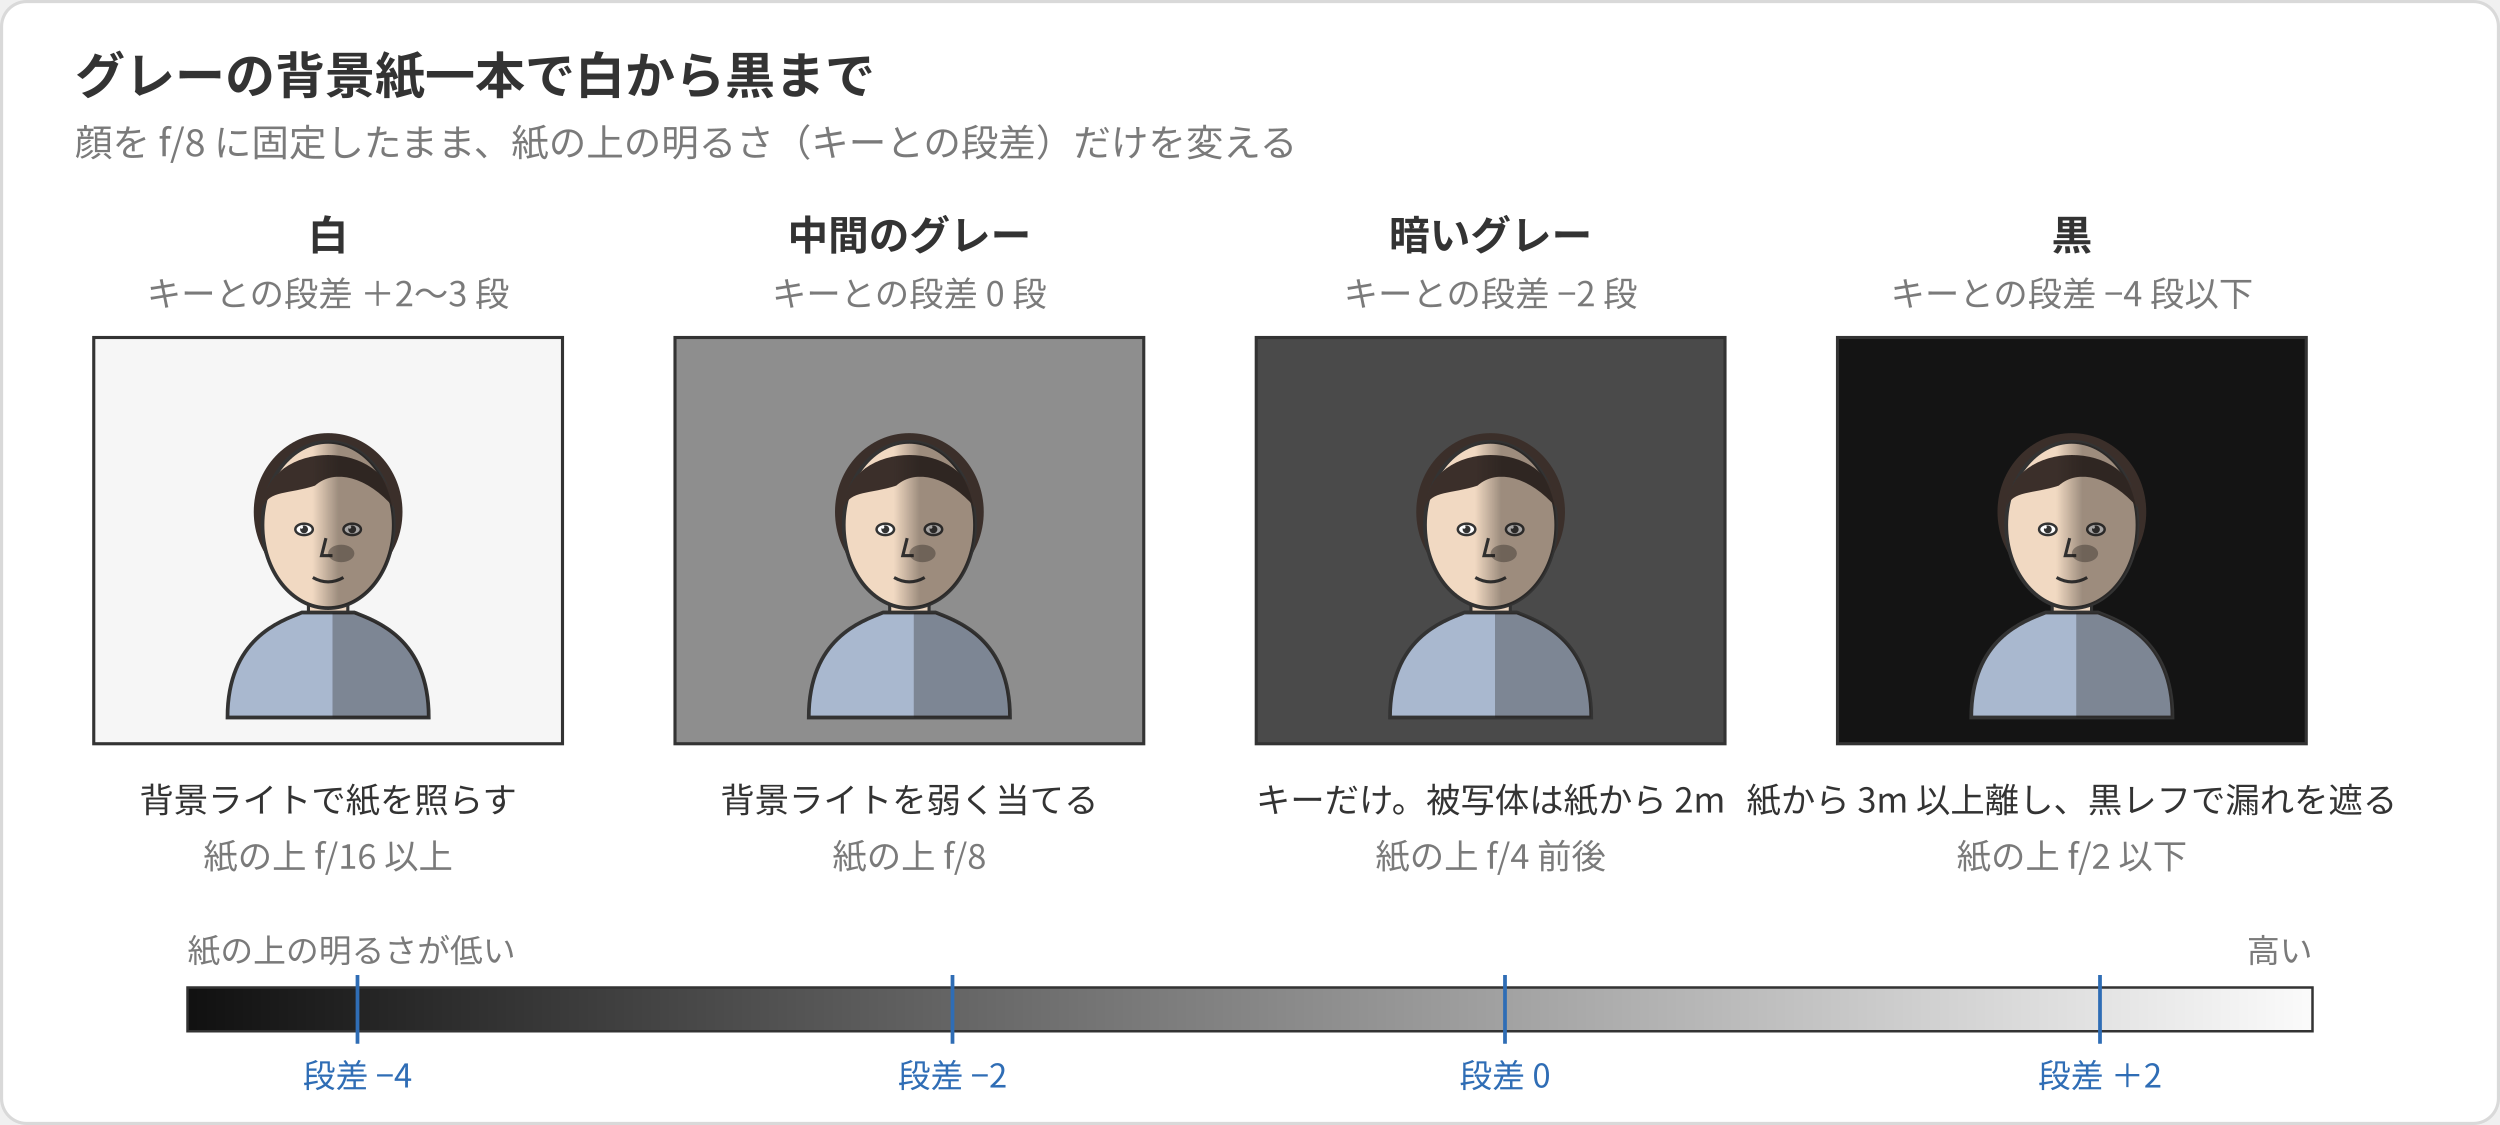
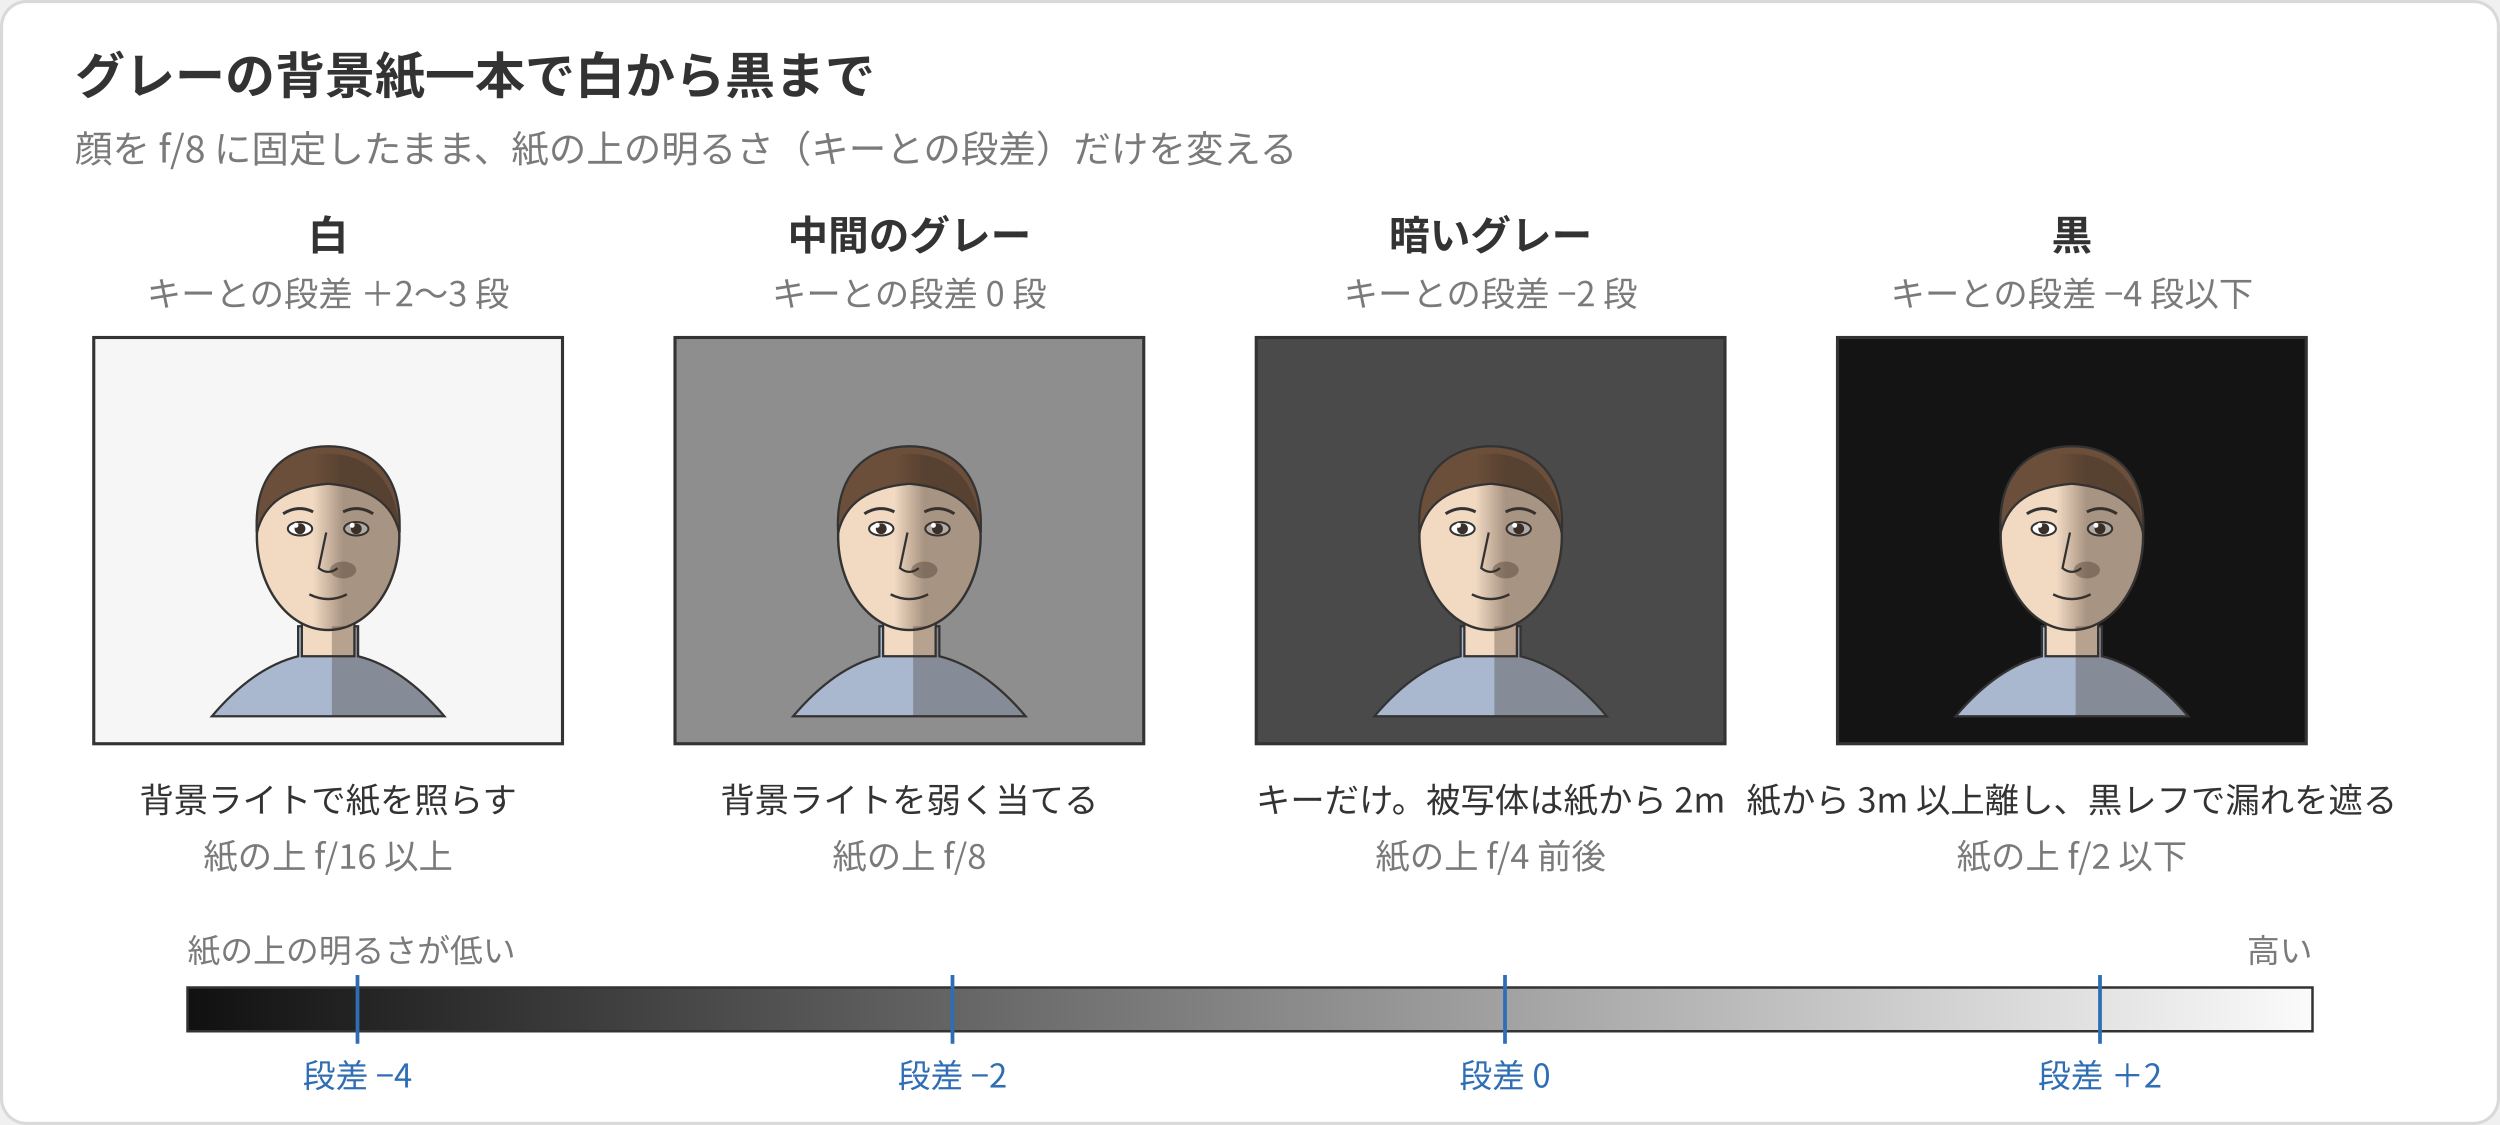
<svg xmlns="http://www.w3.org/2000/svg" viewBox="0 0 800 360" width="800" height="360" role="img" aria-label="グレーの背景紙一本で白から黒まで">
  <defs>
-     <marker id="arrow" viewBox="0 0 10 10" refX="9" refY="5" markerWidth="8" markerHeight="8" orient="auto-start-reverse">
-       <path d="M0,0 L10,5 L0,10 Z" fill="#7a7a7a" />
-     </marker>
-     <marker id="arrow-ink" viewBox="0 0 10 10" refX="9" refY="5" markerWidth="8" markerHeight="8" orient="auto-start-reverse">
-       <path d="M0,0 L10,5 L0,10 Z" fill="#333333" />
-     </marker>
-     <marker id="arrow-light" viewBox="0 0 10 10" refX="9" refY="5" markerWidth="8" markerHeight="8" orient="auto-start-reverse">
-       <path d="M0,0 L10,5 L0,10 Z" fill="#f2a900" />
-     </marker>
-     <marker id="arrow-brown" viewBox="0 0 10 10" refX="9" refY="5" markerWidth="8" markerHeight="8" orient="auto-start-reverse">
-       <path d="M0,0 L10,5 L0,10 Z" fill="#b3541e" />
-     </marker>
    <filter id="blur" x="-30%" y="-30%" width="160%" height="160%">
      <feGaussianBlur stdDeviation="4" />
    </filter>
+     <clipPath id="frame1">
+       <rect x="30" y="108" width="150" height="130" />
+     </clipPath>
+     <clipPath id="face2">
+       <path d="M0,-48 C24,-48 38,-30 38,-4 C38,22 22,46 0,46 C-22,46 -38,22 -38,-4 C-38,-30 -24,-48 0,-48 Z" />
+     </clipPath>
+     <clipPath id="body3">
+       <path d="M-62,92 Q-40,66 -16,60 L-16,44 L16,44 L16,60 Q40,66 62,92 Z" />
+     </clipPath>
+     <linearGradient id="grad4" x1="0" y1="0" x2="1" y2="0">
+       <stop offset="0.4" stop-color="#3a2c22" stop-opacity="0" />
+       <stop offset="0.6" stop-color="#3a2c22" stop-opacity="0.4" />
+       <stop offset="1" stop-color="#3a2c22" stop-opacity="0.4" />
+     </linearGradient>
+     <clipPath id="frame5">
+       <rect x="216" y="108" width="150" height="130" />
+     </clipPath>
+     <clipPath id="face6">
+       <path d="M0,-48 C24,-48 38,-30 38,-4 C38,22 22,46 0,46 C-22,46 -38,22 -38,-4 C-38,-30 -24,-48 0,-48 Z" />
+     </clipPath>
+     <clipPath id="body7">
+       <path d="M-62,92 Q-40,66 -16,60 L-16,44 L16,44 L16,60 Q40,66 62,92 Z" />
+     </clipPath>
+     <linearGradient id="grad8" x1="0" y1="0" x2="1" y2="0">
+       <stop offset="0.4" stop-color="#3a2c22" stop-opacity="0" />
+       <stop offset="0.6" stop-color="#3a2c22" stop-opacity="0.4" />
+       <stop offset="1" stop-color="#3a2c22" stop-opacity="0.4" />
+     </linearGradient>
+     <clipPath id="frame9">
+       <rect x="402" y="108" width="150" height="130" />
+     </clipPath>
+     <clipPath id="face10">
+       <path d="M0,-48 C24,-48 38,-30 38,-4 C38,22 22,46 0,46 C-22,46 -38,22 -38,-4 C-38,-30 -24,-48 0,-48 Z" />
+     </clipPath>
+     <clipPath id="body11">
+       <path d="M-62,92 Q-40,66 -16,60 L-16,44 L16,44 L16,60 Q40,66 62,92 Z" />
+     </clipPath>
+     <linearGradient id="grad12" x1="0" y1="0" x2="1" y2="0">
+       <stop offset="0.4" stop-color="#3a2c22" stop-opacity="0" />
+       <stop offset="0.6" stop-color="#3a2c22" stop-opacity="0.4" />
+       <stop offset="1" stop-color="#3a2c22" stop-opacity="0.4" />
+     </linearGradient>
+     <clipPath id="frame13">
+       <rect x="588" y="108" width="150" height="130" />
+     </clipPath>
+     <clipPath id="face14">
+       <path d="M0,-48 C24,-48 38,-30 38,-4 C38,22 22,46 0,46 C-22,46 -38,22 -38,-4 C-38,-30 -24,-48 0,-48 Z" />
+     </clipPath>
+     <clipPath id="body15">
+       <path d="M-62,92 Q-40,66 -16,60 L-16,44 L16,44 L16,60 Q40,66 62,92 Z" />
+     </clipPath>
+     <linearGradient id="grad16" x1="0" y1="0" x2="1" y2="0">
+       <stop offset="0.4" stop-color="#3a2c22" stop-opacity="0" />
+       <stop offset="0.6" stop-color="#3a2c22" stop-opacity="0.4" />
+       <stop offset="1" stop-color="#3a2c22" stop-opacity="0.4" />
+     </linearGradient>
+     <linearGradient id="gray17" x1="0" y1="0" x2="1" y2="0">
+       <stop offset="0" stop-color="#111" />
+       <stop offset="1" stop-color="#fafafa" />
+     </linearGradient>
  </defs>
  <rect x="0.5" y="0.5" width="799" height="359" rx="8" fill="#ffffff" stroke="#d9d9d9" />
  <text x="24.0" y="30.0" font-family="'Noto Sans JP','Noto Sans CJK JP','Hiragino Sans','Yu Gothic','Meiryo',sans-serif" font-size="16" text-anchor="start" fill="#333333" font-weight="bold">
    <tspan x="24.0" dy="0">グレーの背景紙一本で白から黒まで</tspan>
  </text>
-   <text x="24.0" y="50.0" font-family="'Noto Sans JP','Noto Sans CJK JP','Hiragino Sans','Yu Gothic','Meiryo',sans-serif" font-size="12" text-anchor="start" fill="#7a7a7a" font-weight="normal">
+   <text x="24.0" y="52.0" font-family="'Noto Sans JP','Noto Sans CJK JP','Hiragino Sans','Yu Gothic','Meiryo',sans-serif" font-size="12" text-anchor="start" fill="#7a7a7a" font-weight="normal">
    <tspan x="24.0" dy="0">顔を f/8 に固定したまま、紙の上の明るさ（キーとの段差）だけを変える</tspan>
  </text>
  <text x="105.0" y="80.0" font-family="'Noto Sans JP','Noto Sans CJK JP','Hiragino Sans','Yu Gothic','Meiryo',sans-serif" font-size="13" text-anchor="middle" fill="#333333" font-weight="bold">
    <tspan x="105.0" dy="0">白</tspan>
  </text>
  <text x="105.0" y="98.0" font-family="'Noto Sans JP','Noto Sans CJK JP','Hiragino Sans','Yu Gothic','Meiryo',sans-serif" font-size="11" text-anchor="middle" fill="#7a7a7a" font-weight="normal">
    <tspan x="105.0" dy="0">キーとの段差 ＋2〜3 段</tspan>
  </text>
-   <rect x="30" y="108" width="150" height="130" fill="#f6f6f6" stroke="#333333" stroke-width="1" />
-   <g transform="translate(105.0,168.0)">
-     <defs>
-       <clipPath id="faceg0">
-         <ellipse cx="0" cy="0" rx="21.0" ry="26.6" />
-       </clipPath>
-       <linearGradient id="gradg0" x1="0" y1="0" x2="1" y2="0">
-         <stop offset="0.38" stop-color="#1e1a17" stop-opacity="0" />
-         <stop offset="0.58" stop-color="#1e1a17" stop-opacity="0.4" />
-         <stop offset="1" stop-color="#1e1a17" stop-opacity="0.4" />
-       </linearGradient>
-       <clipPath id="bodyg0">
-         <path d="M-32.2,61.6 C-32.2,36.4 -15.4,30.8 -8.4,28.0 L8.4,28.0 C15.4,30.8 32.2,36.4 32.2,61.6 Z" />
-       </clipPath>
-     </defs>
-     <rect x="-6.3" y="19.6" width="12.6" height="11.2" fill="#f1d9c2" stroke="#333333" stroke-width="1" />
-     <path d="M-32.2,61.6 C-32.2,36.4 -15.4,30.8 -8.4,28.0 L8.4,28.0 C15.4,30.8 32.2,36.4 32.2,61.6 Z" fill="#a9b8cf" stroke="#333333" stroke-width="1.2" />
-     <ellipse cx="0" cy="-4.2" rx="23.8" ry="25.2" fill="#3b2f2a" />
-     <ellipse cx="0" cy="0" rx="21.0" ry="26.6" fill="#f1d9c2" stroke="#333333" stroke-width="1.2" />
-     <path d="M-21.0,-5.6 C-19.6,-28.0 19.6,-28.0 21.0,-5.6 C12.6,-15.4 2.1,-18.2 -4.2,-12.6 C-12.6,-9.8 -18.9,-11.2 -21.0,-5.6 Z" fill="#3b2f2a" />
-     <ellipse cx="-7.7" cy="1.4" rx="2.8" ry="1.82" fill="#fff" stroke="#333333" stroke-width="0.8" />
-     <circle cx="-7.7" cy="1.4" r="1.26" fill="#333333" />
-     <circle cx="-8.5" cy="0.7" r="0.49" fill="#fff" />
-     <ellipse cx="7.7" cy="1.4" rx="2.8" ry="1.82" fill="#fff" stroke="#333333" stroke-width="0.8" />
-     <circle cx="7.7" cy="1.4" r="1.26" fill="#333333" />
-     <circle cx="6.9" cy="0.7" r="0.49" fill="#fff" />
-     <path d="M-0.7,4.2 L-2.1,9.8 L1.4,9.8" fill="none" stroke="#333333" stroke-width="1" />
-     <path d="M-4.9,16.8 Q0,19.6 4.9,16.8" fill="none" stroke="#333333" stroke-width="1" />
-     <ellipse cx="4.2" cy="9.1" rx="4.2" ry="2.8" fill="#1e1a17" opacity="0.36" />
-     <rect x="-21.0" y="-26.6" width="42.0" height="53.2" fill="url(#gradg0)" clip-path="url(#faceg0)" />
-     <rect x="1.4" y="28.0" width="32.2" height="35.0" fill="#1e1a17" opacity="0.32" clip-path="url(#bodyg0)" />
+   <rect x="30.0" y="108.0" width="150.0" height="130.0" rx="0" fill="#f6f6f6" stroke="#333333" stroke-width="1" />
+   <g clip-path="url(#frame1)">
+     <g transform="translate(105.0,174.0) scale(0.6)">
+       <path d="M-62,92 Q-40,66 -16,60 L-16,44 L16,44 L16,60 Q40,66 62,92 Z" fill="#a9b8cf" stroke="#333333" stroke-width="1.2" />
+       <rect x="-14" y="30" width="28" height="30" fill="#f1d9c2" stroke="#333333" stroke-width="1.2" />
+       <path d="M0,-48 C24,-48 38,-30 38,-4 C38,22 22,46 0,46 C-22,46 -38,22 -38,-4 C-38,-30 -24,-48 0,-48 Z" fill="#f1d9c2" stroke="#333333" stroke-width="1.3" />
+       <path d="M-38,-6 C-40,-40 -20,-52 0,-52 C20,-52 40,-40 38,-6 C34,-22 22,-30 0,-32 C-22,-30 -34,-22 -38,-6 Z" fill="#6b4f3a" stroke="#333333" stroke-width="1.2" />
+       <path d="M-24,-16 Q-16,-21 -8,-17" fill="none" stroke="#333333" stroke-width="1.6" />
+       <path d="M8,-17 Q16,-21 24,-16" fill="none" stroke="#333333" stroke-width="1.6" />
+       <ellipse cx="-15" cy="-8" rx="6.5" ry="3.6" fill="#fff" stroke="#333333" stroke-width="1.1" />
+       <circle cx="-15" cy="-8" r="2.9" fill="#3b2f2a" />
+       <ellipse cx="15" cy="-8" rx="6.5" ry="3.6" fill="#fff" stroke="#333333" stroke-width="1.1" />
+       <circle cx="15" cy="-8" r="2.9" fill="#3b2f2a" />
+       <path d="M-1,-6 L-5,13 Q0,17 5,13" fill="none" stroke="#333333" stroke-width="1.2" />
+       <path d="M-10,27 Q0,32 10,27" fill="none" stroke="#333333" stroke-width="1.3" />
+     </g>
+     <g clip-path="url(#face2)" transform="translate(105.0,174.0) scale(0.6)">
+       <rect x="-40" y="-60" width="80" height="120" fill="url(#grad4)" />
+       <ellipse cx="8" cy="14" rx="7" ry="4.5" fill="#3a2c22" opacity="0.36" />
+     </g>
+     <g clip-path="url(#body3)" transform="translate(105.0,174.0) scale(0.6)">
+       <rect x="2" y="40" width="70" height="60" fill="#3a2c22" opacity="0.32" />
+     </g>
+     <circle cx="94.7" cy="168.1" r="0.8" fill="#fff" />
+     <circle cx="112.7" cy="168.1" r="0.8" fill="#fff" />
  </g>
  <text x="105.0" y="260.0" font-family="'Noto Sans JP','Noto Sans CJK JP','Hiragino Sans','Yu Gothic','Meiryo',sans-serif" font-size="11" text-anchor="middle" fill="#333333" font-weight="normal">
    <tspan x="105.0" dy="0">背景ライトで紙を照らす</tspan>
  </text>
  <text x="105.0" y="278.0" font-family="'Noto Sans JP','Noto Sans CJK JP','Hiragino Sans','Yu Gothic','Meiryo',sans-serif" font-size="11" text-anchor="middle" fill="#7a7a7a" font-weight="normal">
    <tspan x="105.0" dy="0">紙の上 f/16 以上</tspan>
  </text>
  <text x="291.0" y="80.0" font-family="'Noto Sans JP','Noto Sans CJK JP','Hiragino Sans','Yu Gothic','Meiryo',sans-serif" font-size="13" text-anchor="middle" fill="#333333" font-weight="bold">
    <tspan x="291.0" dy="0">中間のグレー</tspan>
  </text>
  <text x="291.0" y="98.0" font-family="'Noto Sans JP','Noto Sans CJK JP','Hiragino Sans','Yu Gothic','Meiryo',sans-serif" font-size="11" text-anchor="middle" fill="#7a7a7a" font-weight="normal">
    <tspan x="291.0" dy="0">キーとの段差 0 段</tspan>
  </text>
-   <rect x="216" y="108" width="150" height="130" fill="#8e8e8e" stroke="#333333" stroke-width="1" />
-   <g transform="translate(291.0,168.0)">
-     <defs>
-       <clipPath id="faceg1">
-         <ellipse cx="0" cy="0" rx="21.0" ry="26.6" />
-       </clipPath>
-       <linearGradient id="gradg1" x1="0" y1="0" x2="1" y2="0">
-         <stop offset="0.38" stop-color="#1e1a17" stop-opacity="0" />
-         <stop offset="0.58" stop-color="#1e1a17" stop-opacity="0.4" />
-         <stop offset="1" stop-color="#1e1a17" stop-opacity="0.4" />
-       </linearGradient>
-       <clipPath id="bodyg1">
-         <path d="M-32.2,61.6 C-32.2,36.4 -15.4,30.8 -8.4,28.0 L8.4,28.0 C15.4,30.8 32.2,36.4 32.2,61.6 Z" />
-       </clipPath>
-     </defs>
-     <rect x="-6.3" y="19.6" width="12.6" height="11.2" fill="#f1d9c2" stroke="#333333" stroke-width="1" />
-     <path d="M-32.2,61.6 C-32.2,36.4 -15.4,30.8 -8.4,28.0 L8.4,28.0 C15.4,30.8 32.2,36.4 32.2,61.6 Z" fill="#a9b8cf" stroke="#333333" stroke-width="1.2" />
-     <ellipse cx="0" cy="-4.2" rx="23.8" ry="25.2" fill="#3b2f2a" />
-     <ellipse cx="0" cy="0" rx="21.0" ry="26.6" fill="#f1d9c2" stroke="#333333" stroke-width="1.2" />
-     <path d="M-21.0,-5.6 C-19.6,-28.0 19.6,-28.0 21.0,-5.6 C12.6,-15.4 2.1,-18.2 -4.2,-12.6 C-12.6,-9.8 -18.9,-11.2 -21.0,-5.6 Z" fill="#3b2f2a" />
-     <ellipse cx="-7.7" cy="1.4" rx="2.8" ry="1.82" fill="#fff" stroke="#333333" stroke-width="0.8" />
-     <circle cx="-7.7" cy="1.4" r="1.26" fill="#333333" />
-     <circle cx="-8.5" cy="0.7" r="0.49" fill="#fff" />
-     <ellipse cx="7.7" cy="1.4" rx="2.8" ry="1.82" fill="#fff" stroke="#333333" stroke-width="0.8" />
-     <circle cx="7.7" cy="1.4" r="1.26" fill="#333333" />
-     <circle cx="6.9" cy="0.7" r="0.49" fill="#fff" />
-     <path d="M-0.7,4.2 L-2.1,9.8 L1.4,9.8" fill="none" stroke="#333333" stroke-width="1" />
-     <path d="M-4.9,16.8 Q0,19.6 4.9,16.8" fill="none" stroke="#333333" stroke-width="1" />
-     <ellipse cx="4.2" cy="9.1" rx="4.2" ry="2.8" fill="#1e1a17" opacity="0.36" />
-     <rect x="-21.0" y="-26.6" width="42.0" height="53.2" fill="url(#gradg1)" clip-path="url(#faceg1)" />
-     <rect x="1.4" y="28.0" width="32.2" height="35.0" fill="#1e1a17" opacity="0.32" clip-path="url(#bodyg1)" />
+   <rect x="216.0" y="108.0" width="150.0" height="130.0" rx="0" fill="#8e8e8e" stroke="#333333" stroke-width="1" />
+   <g clip-path="url(#frame5)">
+     <g transform="translate(291.0,174.0) scale(0.6)">
+       <path d="M-62,92 Q-40,66 -16,60 L-16,44 L16,44 L16,60 Q40,66 62,92 Z" fill="#a9b8cf" stroke="#333333" stroke-width="1.2" />
+       <rect x="-14" y="30" width="28" height="30" fill="#f1d9c2" stroke="#333333" stroke-width="1.2" />
+       <path d="M0,-48 C24,-48 38,-30 38,-4 C38,22 22,46 0,46 C-22,46 -38,22 -38,-4 C-38,-30 -24,-48 0,-48 Z" fill="#f1d9c2" stroke="#333333" stroke-width="1.3" />
+       <path d="M-38,-6 C-40,-40 -20,-52 0,-52 C20,-52 40,-40 38,-6 C34,-22 22,-30 0,-32 C-22,-30 -34,-22 -38,-6 Z" fill="#6b4f3a" stroke="#333333" stroke-width="1.2" />
+       <path d="M-24,-16 Q-16,-21 -8,-17" fill="none" stroke="#333333" stroke-width="1.6" />
+       <path d="M8,-17 Q16,-21 24,-16" fill="none" stroke="#333333" stroke-width="1.6" />
+       <ellipse cx="-15" cy="-8" rx="6.5" ry="3.6" fill="#fff" stroke="#333333" stroke-width="1.1" />
+       <circle cx="-15" cy="-8" r="2.9" fill="#3b2f2a" />
+       <ellipse cx="15" cy="-8" rx="6.5" ry="3.6" fill="#fff" stroke="#333333" stroke-width="1.1" />
+       <circle cx="15" cy="-8" r="2.9" fill="#3b2f2a" />
+       <path d="M-1,-6 L-5,13 Q0,17 5,13" fill="none" stroke="#333333" stroke-width="1.2" />
+       <path d="M-10,27 Q0,32 10,27" fill="none" stroke="#333333" stroke-width="1.3" />
+     </g>
+     <g clip-path="url(#face6)" transform="translate(291.0,174.0) scale(0.6)">
+       <rect x="-40" y="-60" width="80" height="120" fill="url(#grad8)" />
+       <ellipse cx="8" cy="14" rx="7" ry="4.5" fill="#3a2c22" opacity="0.36" />
+     </g>
+     <g clip-path="url(#body7)" transform="translate(291.0,174.0) scale(0.6)">
+       <rect x="2" y="40" width="70" height="60" fill="#3a2c22" opacity="0.32" />
+     </g>
+     <circle cx="280.7" cy="168.1" r="0.8" fill="#fff" />
+     <circle cx="298.7" cy="168.1" r="0.8" fill="#fff" />
  </g>
  <text x="291.0" y="260.0" font-family="'Noto Sans JP','Noto Sans CJK JP','Hiragino Sans','Yu Gothic','Meiryo',sans-serif" font-size="11" text-anchor="middle" fill="#333333" font-weight="normal">
    <tspan x="291.0" dy="0">背景ライトを弱く当てる</tspan>
  </text>
  <text x="291.0" y="278.0" font-family="'Noto Sans JP','Noto Sans CJK JP','Hiragino Sans','Yu Gothic','Meiryo',sans-serif" font-size="11" text-anchor="middle" fill="#7a7a7a" font-weight="normal">
    <tspan x="291.0" dy="0">紙の上 f/8</tspan>
  </text>
  <text x="477.0" y="80.0" font-family="'Noto Sans JP','Noto Sans CJK JP','Hiragino Sans','Yu Gothic','Meiryo',sans-serif" font-size="13" text-anchor="middle" fill="#333333" font-weight="bold">
    <tspan x="477.0" dy="0">暗いグレー</tspan>
  </text>
  <text x="477.0" y="98.0" font-family="'Noto Sans JP','Noto Sans CJK JP','Hiragino Sans','Yu Gothic','Meiryo',sans-serif" font-size="11" text-anchor="middle" fill="#7a7a7a" font-weight="normal">
    <tspan x="477.0" dy="0">キーとの段差 −2 段</tspan>
  </text>
-   <rect x="402" y="108" width="150" height="130" fill="#4a4a4a" stroke="#333333" stroke-width="1" />
-   <g transform="translate(477.0,168.0)">
-     <defs>
-       <clipPath id="faceg2">
-         <ellipse cx="0" cy="0" rx="21.0" ry="26.6" />
-       </clipPath>
-       <linearGradient id="gradg2" x1="0" y1="0" x2="1" y2="0">
-         <stop offset="0.38" stop-color="#1e1a17" stop-opacity="0" />
-         <stop offset="0.58" stop-color="#1e1a17" stop-opacity="0.4" />
-         <stop offset="1" stop-color="#1e1a17" stop-opacity="0.4" />
-       </linearGradient>
-       <clipPath id="bodyg2">
-         <path d="M-32.2,61.6 C-32.2,36.4 -15.4,30.8 -8.4,28.0 L8.4,28.0 C15.4,30.8 32.2,36.4 32.2,61.6 Z" />
-       </clipPath>
-     </defs>
-     <rect x="-6.3" y="19.6" width="12.6" height="11.2" fill="#f1d9c2" stroke="#333333" stroke-width="1" />
-     <path d="M-32.2,61.6 C-32.2,36.4 -15.4,30.8 -8.4,28.0 L8.4,28.0 C15.4,30.8 32.2,36.4 32.2,61.6 Z" fill="#a9b8cf" stroke="#333333" stroke-width="1.2" />
-     <ellipse cx="0" cy="-4.2" rx="23.8" ry="25.2" fill="#3b2f2a" />
-     <ellipse cx="0" cy="0" rx="21.0" ry="26.6" fill="#f1d9c2" stroke="#333333" stroke-width="1.2" />
-     <path d="M-21.0,-5.6 C-19.6,-28.0 19.6,-28.0 21.0,-5.6 C12.6,-15.4 2.1,-18.2 -4.2,-12.6 C-12.6,-9.8 -18.9,-11.2 -21.0,-5.6 Z" fill="#3b2f2a" />
-     <ellipse cx="-7.7" cy="1.4" rx="2.8" ry="1.82" fill="#fff" stroke="#333333" stroke-width="0.8" />
-     <circle cx="-7.7" cy="1.4" r="1.26" fill="#333333" />
-     <circle cx="-8.5" cy="0.7" r="0.49" fill="#fff" />
-     <ellipse cx="7.7" cy="1.4" rx="2.8" ry="1.82" fill="#fff" stroke="#333333" stroke-width="0.8" />
-     <circle cx="7.7" cy="1.4" r="1.26" fill="#333333" />
-     <circle cx="6.9" cy="0.7" r="0.49" fill="#fff" />
-     <path d="M-0.7,4.2 L-2.1,9.8 L1.4,9.8" fill="none" stroke="#333333" stroke-width="1" />
-     <path d="M-4.9,16.8 Q0,19.6 4.9,16.8" fill="none" stroke="#333333" stroke-width="1" />
-     <ellipse cx="4.2" cy="9.1" rx="4.2" ry="2.8" fill="#1e1a17" opacity="0.36" />
-     <rect x="-21.0" y="-26.6" width="42.0" height="53.2" fill="url(#gradg2)" clip-path="url(#faceg2)" />
-     <rect x="1.4" y="28.0" width="32.2" height="35.0" fill="#1e1a17" opacity="0.32" clip-path="url(#bodyg2)" />
+   <rect x="402.0" y="108.0" width="150.0" height="130.0" rx="0" fill="#4a4a4a" stroke="#333333" stroke-width="1" />
+   <g clip-path="url(#frame9)">
+     <g transform="translate(477.0,174.0) scale(0.6)">
+       <path d="M-62,92 Q-40,66 -16,60 L-16,44 L16,44 L16,60 Q40,66 62,92 Z" fill="#a9b8cf" stroke="#333333" stroke-width="1.2" />
+       <rect x="-14" y="30" width="28" height="30" fill="#f1d9c2" stroke="#333333" stroke-width="1.2" />
+       <path d="M0,-48 C24,-48 38,-30 38,-4 C38,22 22,46 0,46 C-22,46 -38,22 -38,-4 C-38,-30 -24,-48 0,-48 Z" fill="#f1d9c2" stroke="#333333" stroke-width="1.3" />
+       <path d="M-38,-6 C-40,-40 -20,-52 0,-52 C20,-52 40,-40 38,-6 C34,-22 22,-30 0,-32 C-22,-30 -34,-22 -38,-6 Z" fill="#6b4f3a" stroke="#333333" stroke-width="1.2" />
+       <path d="M-24,-16 Q-16,-21 -8,-17" fill="none" stroke="#333333" stroke-width="1.6" />
+       <path d="M8,-17 Q16,-21 24,-16" fill="none" stroke="#333333" stroke-width="1.6" />
+       <ellipse cx="-15" cy="-8" rx="6.5" ry="3.6" fill="#fff" stroke="#333333" stroke-width="1.1" />
+       <circle cx="-15" cy="-8" r="2.9" fill="#3b2f2a" />
+       <ellipse cx="15" cy="-8" rx="6.5" ry="3.6" fill="#fff" stroke="#333333" stroke-width="1.1" />
+       <circle cx="15" cy="-8" r="2.9" fill="#3b2f2a" />
+       <path d="M-1,-6 L-5,13 Q0,17 5,13" fill="none" stroke="#333333" stroke-width="1.2" />
+       <path d="M-10,27 Q0,32 10,27" fill="none" stroke="#333333" stroke-width="1.3" />
+     </g>
+     <g clip-path="url(#face10)" transform="translate(477.0,174.0) scale(0.6)">
+       <rect x="-40" y="-60" width="80" height="120" fill="url(#grad12)" />
+       <ellipse cx="8" cy="14" rx="7" ry="4.5" fill="#3a2c22" opacity="0.36" />
+     </g>
+     <g clip-path="url(#body11)" transform="translate(477.0,174.0) scale(0.6)">
+       <rect x="2" y="40" width="70" height="60" fill="#3a2c22" opacity="0.32" />
+     </g>
+     <circle cx="466.7" cy="168.1" r="0.8" fill="#fff" />
+     <circle cx="484.7" cy="168.1" r="0.8" fill="#fff" />
  </g>
  <text x="477.0" y="260.0" font-family="'Noto Sans JP','Noto Sans CJK JP','Hiragino Sans','Yu Gothic','Meiryo',sans-serif" font-size="11" text-anchor="middle" fill="#333333" font-weight="normal">
    <tspan x="477.0" dy="0">キーだけ。被写体は紙から 2m</tspan>
  </text>
  <text x="477.0" y="278.0" font-family="'Noto Sans JP','Noto Sans CJK JP','Hiragino Sans','Yu Gothic','Meiryo',sans-serif" font-size="11" text-anchor="middle" fill="#7a7a7a" font-weight="normal">
    <tspan x="477.0" dy="0">紙の上 f/4 前後</tspan>
  </text>
  <text x="663.0" y="80.0" font-family="'Noto Sans JP','Noto Sans CJK JP','Hiragino Sans','Yu Gothic','Meiryo',sans-serif" font-size="13" text-anchor="middle" fill="#333333" font-weight="bold">
    <tspan x="663.0" dy="0">黒</tspan>
  </text>
  <text x="663.0" y="98.0" font-family="'Noto Sans JP','Noto Sans CJK JP','Hiragino Sans','Yu Gothic','Meiryo',sans-serif" font-size="11" text-anchor="middle" fill="#7a7a7a" font-weight="normal">
    <tspan x="663.0" dy="0">キーとの段差 −4 段以下</tspan>
  </text>
-   <rect x="588" y="108" width="150" height="130" fill="#141414" stroke="#333333" stroke-width="1" />
-   <g transform="translate(663.0,168.0)">
-     <defs>
-       <clipPath id="faceg3">
-         <ellipse cx="0" cy="0" rx="21.0" ry="26.6" />
-       </clipPath>
-       <linearGradient id="gradg3" x1="0" y1="0" x2="1" y2="0">
-         <stop offset="0.38" stop-color="#1e1a17" stop-opacity="0" />
-         <stop offset="0.58" stop-color="#1e1a17" stop-opacity="0.4" />
-         <stop offset="1" stop-color="#1e1a17" stop-opacity="0.4" />
-       </linearGradient>
-       <clipPath id="bodyg3">
-         <path d="M-32.2,61.6 C-32.2,36.4 -15.4,30.8 -8.4,28.0 L8.4,28.0 C15.4,30.8 32.2,36.4 32.2,61.6 Z" />
-       </clipPath>
-     </defs>
-     <rect x="-6.3" y="19.6" width="12.6" height="11.2" fill="#f1d9c2" stroke="#333333" stroke-width="1" />
-     <path d="M-32.2,61.6 C-32.2,36.4 -15.4,30.8 -8.4,28.0 L8.4,28.0 C15.4,30.8 32.2,36.4 32.2,61.6 Z" fill="#a9b8cf" stroke="#333333" stroke-width="1.2" />
-     <ellipse cx="0" cy="-4.2" rx="23.8" ry="25.2" fill="#3b2f2a" />
-     <ellipse cx="0" cy="0" rx="21.0" ry="26.6" fill="#f1d9c2" stroke="#333333" stroke-width="1.2" />
-     <path d="M-21.0,-5.6 C-19.6,-28.0 19.6,-28.0 21.0,-5.6 C12.6,-15.4 2.1,-18.2 -4.2,-12.6 C-12.6,-9.8 -18.9,-11.2 -21.0,-5.6 Z" fill="#3b2f2a" />
-     <ellipse cx="-7.7" cy="1.4" rx="2.8" ry="1.82" fill="#fff" stroke="#333333" stroke-width="0.8" />
-     <circle cx="-7.7" cy="1.4" r="1.26" fill="#333333" />
-     <circle cx="-8.5" cy="0.7" r="0.49" fill="#fff" />
-     <ellipse cx="7.7" cy="1.4" rx="2.8" ry="1.82" fill="#fff" stroke="#333333" stroke-width="0.8" />
-     <circle cx="7.7" cy="1.4" r="1.26" fill="#333333" />
-     <circle cx="6.9" cy="0.7" r="0.49" fill="#fff" />
-     <path d="M-0.7,4.2 L-2.1,9.8 L1.4,9.8" fill="none" stroke="#333333" stroke-width="1" />
-     <path d="M-4.9,16.8 Q0,19.6 4.9,16.8" fill="none" stroke="#333333" stroke-width="1" />
-     <ellipse cx="4.2" cy="9.1" rx="4.2" ry="2.8" fill="#1e1a17" opacity="0.36" />
-     <rect x="-21.0" y="-26.6" width="42.0" height="53.2" fill="url(#gradg3)" clip-path="url(#faceg3)" />
-     <rect x="1.4" y="28.0" width="32.2" height="35.0" fill="#1e1a17" opacity="0.32" clip-path="url(#bodyg3)" />
+   <rect x="588.0" y="108.0" width="150.0" height="130.0" rx="0" fill="#141414" stroke="#333333" stroke-width="1" />
+   <g clip-path="url(#frame13)">
+     <g transform="translate(663.0,174.0) scale(0.6)">
+       <path d="M-62,92 Q-40,66 -16,60 L-16,44 L16,44 L16,60 Q40,66 62,92 Z" fill="#a9b8cf" stroke="#333333" stroke-width="1.2" />
+       <rect x="-14" y="30" width="28" height="30" fill="#f1d9c2" stroke="#333333" stroke-width="1.2" />
+       <path d="M0,-48 C24,-48 38,-30 38,-4 C38,22 22,46 0,46 C-22,46 -38,22 -38,-4 C-38,-30 -24,-48 0,-48 Z" fill="#f1d9c2" stroke="#333333" stroke-width="1.3" />
+       <path d="M-38,-6 C-40,-40 -20,-52 0,-52 C20,-52 40,-40 38,-6 C34,-22 22,-30 0,-32 C-22,-30 -34,-22 -38,-6 Z" fill="#6b4f3a" stroke="#333333" stroke-width="1.2" />
+       <path d="M-24,-16 Q-16,-21 -8,-17" fill="none" stroke="#333333" stroke-width="1.6" />
+       <path d="M8,-17 Q16,-21 24,-16" fill="none" stroke="#333333" stroke-width="1.6" />
+       <ellipse cx="-15" cy="-8" rx="6.5" ry="3.6" fill="#fff" stroke="#333333" stroke-width="1.1" />
+       <circle cx="-15" cy="-8" r="2.9" fill="#3b2f2a" />
+       <ellipse cx="15" cy="-8" rx="6.5" ry="3.6" fill="#fff" stroke="#333333" stroke-width="1.1" />
+       <circle cx="15" cy="-8" r="2.9" fill="#3b2f2a" />
+       <path d="M-1,-6 L-5,13 Q0,17 5,13" fill="none" stroke="#333333" stroke-width="1.2" />
+       <path d="M-10,27 Q0,32 10,27" fill="none" stroke="#333333" stroke-width="1.3" />
+     </g>
+     <g clip-path="url(#face14)" transform="translate(663.0,174.0) scale(0.6)">
+       <rect x="-40" y="-60" width="80" height="120" fill="url(#grad16)" />
+       <ellipse cx="8" cy="14" rx="7" ry="4.5" fill="#3a2c22" opacity="0.36" />
+     </g>
+     <g clip-path="url(#body15)" transform="translate(663.0,174.0) scale(0.6)">
+       <rect x="2" y="40" width="70" height="60" fill="#3a2c22" opacity="0.32" />
+     </g>
+     <circle cx="652.7" cy="168.1" r="0.8" fill="#fff" />
+     <circle cx="670.7" cy="168.1" r="0.8" fill="#fff" />
  </g>
  <text x="663.0" y="260.0" font-family="'Noto Sans JP','Noto Sans CJK JP','Hiragino Sans','Yu Gothic','Meiryo',sans-serif" font-size="11" text-anchor="middle" fill="#333333" font-weight="normal">
    <tspan x="663.0" dy="0">紙から 3m 以上離し、黒レフで漏れを遮る</tspan>
  </text>
  <text x="663.0" y="278.0" font-family="'Noto Sans JP','Noto Sans CJK JP','Hiragino Sans','Yu Gothic','Meiryo',sans-serif" font-size="11" text-anchor="middle" fill="#7a7a7a" font-weight="normal">
    <tspan x="663.0" dy="0">紙の上 f/2 以下</tspan>
  </text>
-   <defs>
-     <linearGradient id="gray" x1="0" y1="0" x2="1" y2="0">
-       <stop offset="0" stop-color="#111" />
-       <stop offset="1" stop-color="#fafafa" />
-     </linearGradient>
-   </defs>
-   <rect x="60" y="316" width="680" height="14" fill="url(#gray)" stroke="#333333" stroke-width="0.8" />
-   <line x1="114.4" y1="312" x2="114.4" y2="334" stroke="#2f6db5" stroke-width="1.2" />
+   <rect x="60.0" y="316.0" width="680.0" height="14.0" rx="0" fill="url(#gray17)" stroke="#333333" stroke-width="0.8" />
+   <line x1="114.4" y1="312.0" x2="114.4" y2="334.0" stroke="#2f6db5" stroke-width="1.2" />
  <text x="114.4" y="348.0" font-family="'Noto Sans JP','Noto Sans CJK JP','Hiragino Sans','Yu Gothic','Meiryo',sans-serif" font-size="10.5" text-anchor="middle" fill="#2f6db5" font-weight="normal">
    <tspan x="114.4" dy="0">段差 −4</tspan>
  </text>
-   <line x1="304.8" y1="312" x2="304.8" y2="334" stroke="#2f6db5" stroke-width="1.2" />
+   <line x1="304.8" y1="312.0" x2="304.8" y2="334.0" stroke="#2f6db5" stroke-width="1.2" />
  <text x="304.8" y="348.0" font-family="'Noto Sans JP','Noto Sans CJK JP','Hiragino Sans','Yu Gothic','Meiryo',sans-serif" font-size="10.5" text-anchor="middle" fill="#2f6db5" font-weight="normal">
    <tspan x="304.8" dy="0">段差 −2</tspan>
  </text>
-   <line x1="481.6" y1="312" x2="481.6" y2="334" stroke="#2f6db5" stroke-width="1.2" />
+   <line x1="481.6" y1="312.0" x2="481.6" y2="334.0" stroke="#2f6db5" stroke-width="1.2" />
  <text x="481.6" y="348.0" font-family="'Noto Sans JP','Noto Sans CJK JP','Hiragino Sans','Yu Gothic','Meiryo',sans-serif" font-size="10.5" text-anchor="middle" fill="#2f6db5" font-weight="normal">
    <tspan x="481.6" dy="0">段差 0</tspan>
  </text>
-   <line x1="672.0" y1="312" x2="672.0" y2="334" stroke="#2f6db5" stroke-width="1.2" />
+   <line x1="672.0" y1="312.0" x2="672.0" y2="334.0" stroke="#2f6db5" stroke-width="1.2" />
  <text x="672.0" y="348.0" font-family="'Noto Sans JP','Noto Sans CJK JP','Hiragino Sans','Yu Gothic','Meiryo',sans-serif" font-size="10.5" text-anchor="middle" fill="#2f6db5" font-weight="normal">
    <tspan x="672.0" dy="0">段差 ＋2</tspan>
  </text>
  <text x="60.0" y="308.0" font-family="'Noto Sans JP','Noto Sans CJK JP','Hiragino Sans','Yu Gothic','Meiryo',sans-serif" font-size="10.5" text-anchor="start" fill="#7a7a7a" font-weight="normal">
    <tspan x="60.0" dy="0">紙の上の明るさが低い</tspan>
  </text>
  <text x="740.0" y="308.0" font-family="'Noto Sans JP','Noto Sans CJK JP','Hiragino Sans','Yu Gothic','Meiryo',sans-serif" font-size="10.5" text-anchor="end" fill="#7a7a7a" font-weight="normal">
    <tspan x="740.0" dy="0">高い</tspan>
  </text>
</svg>
